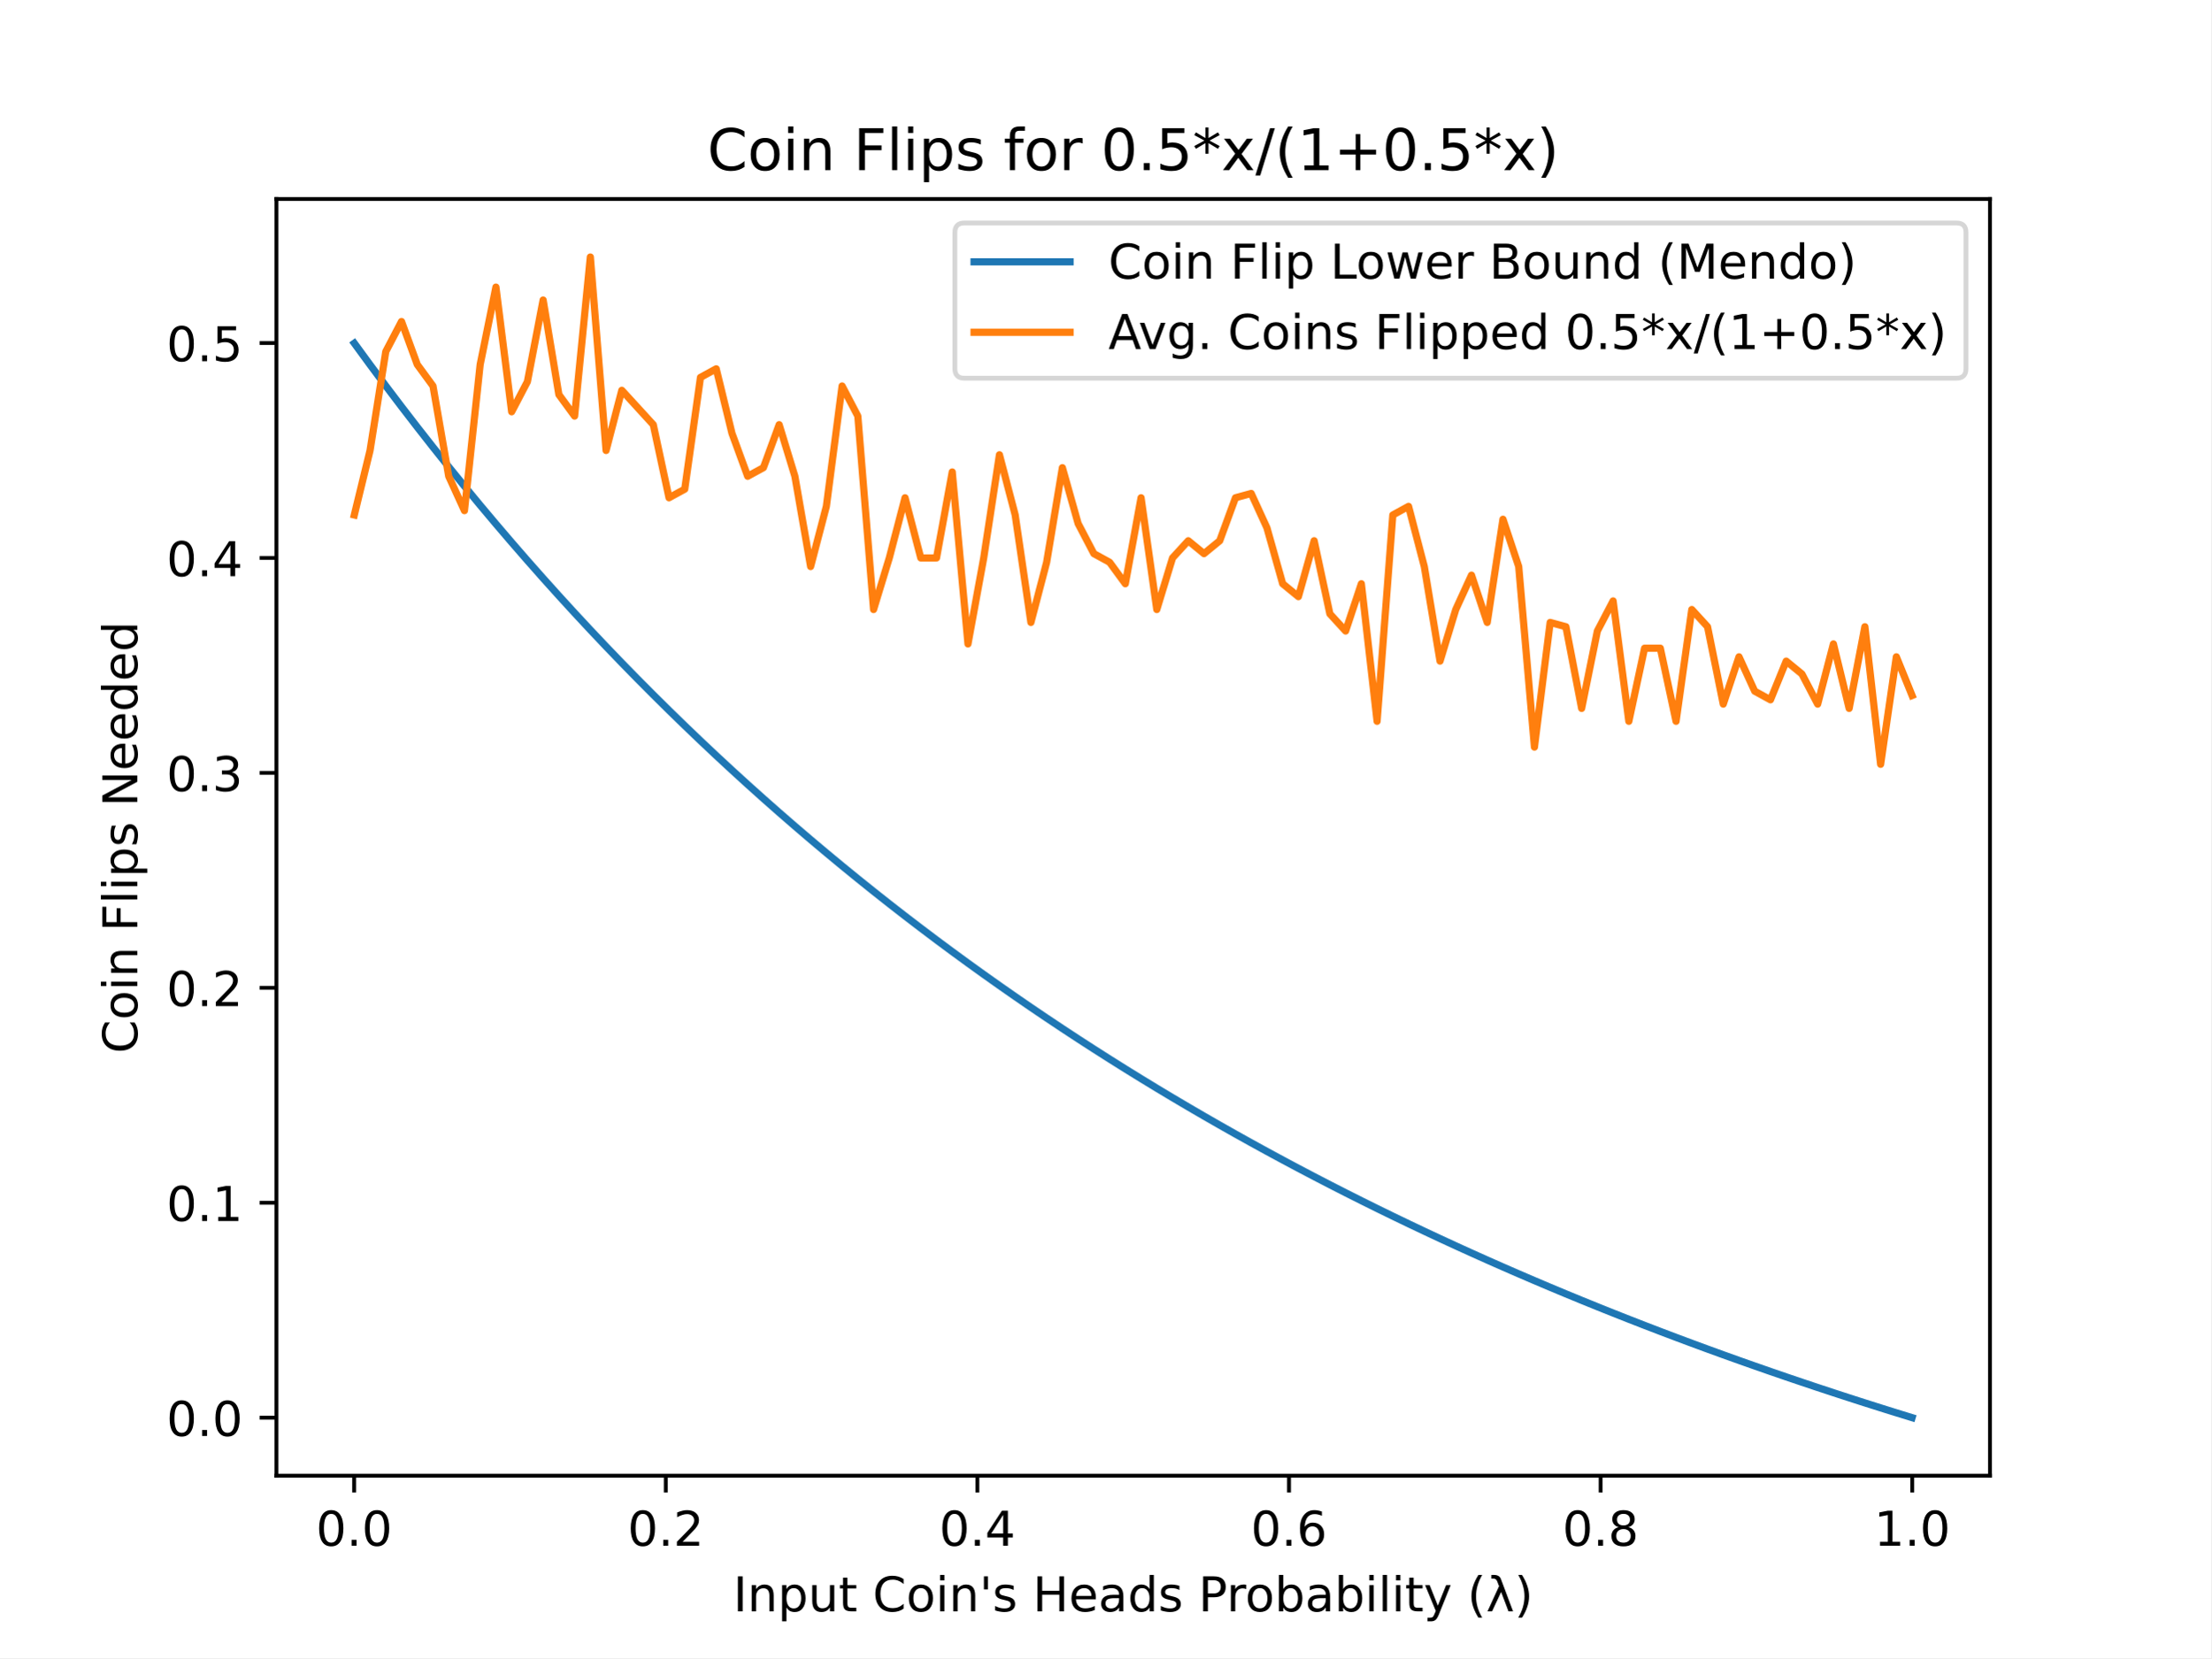
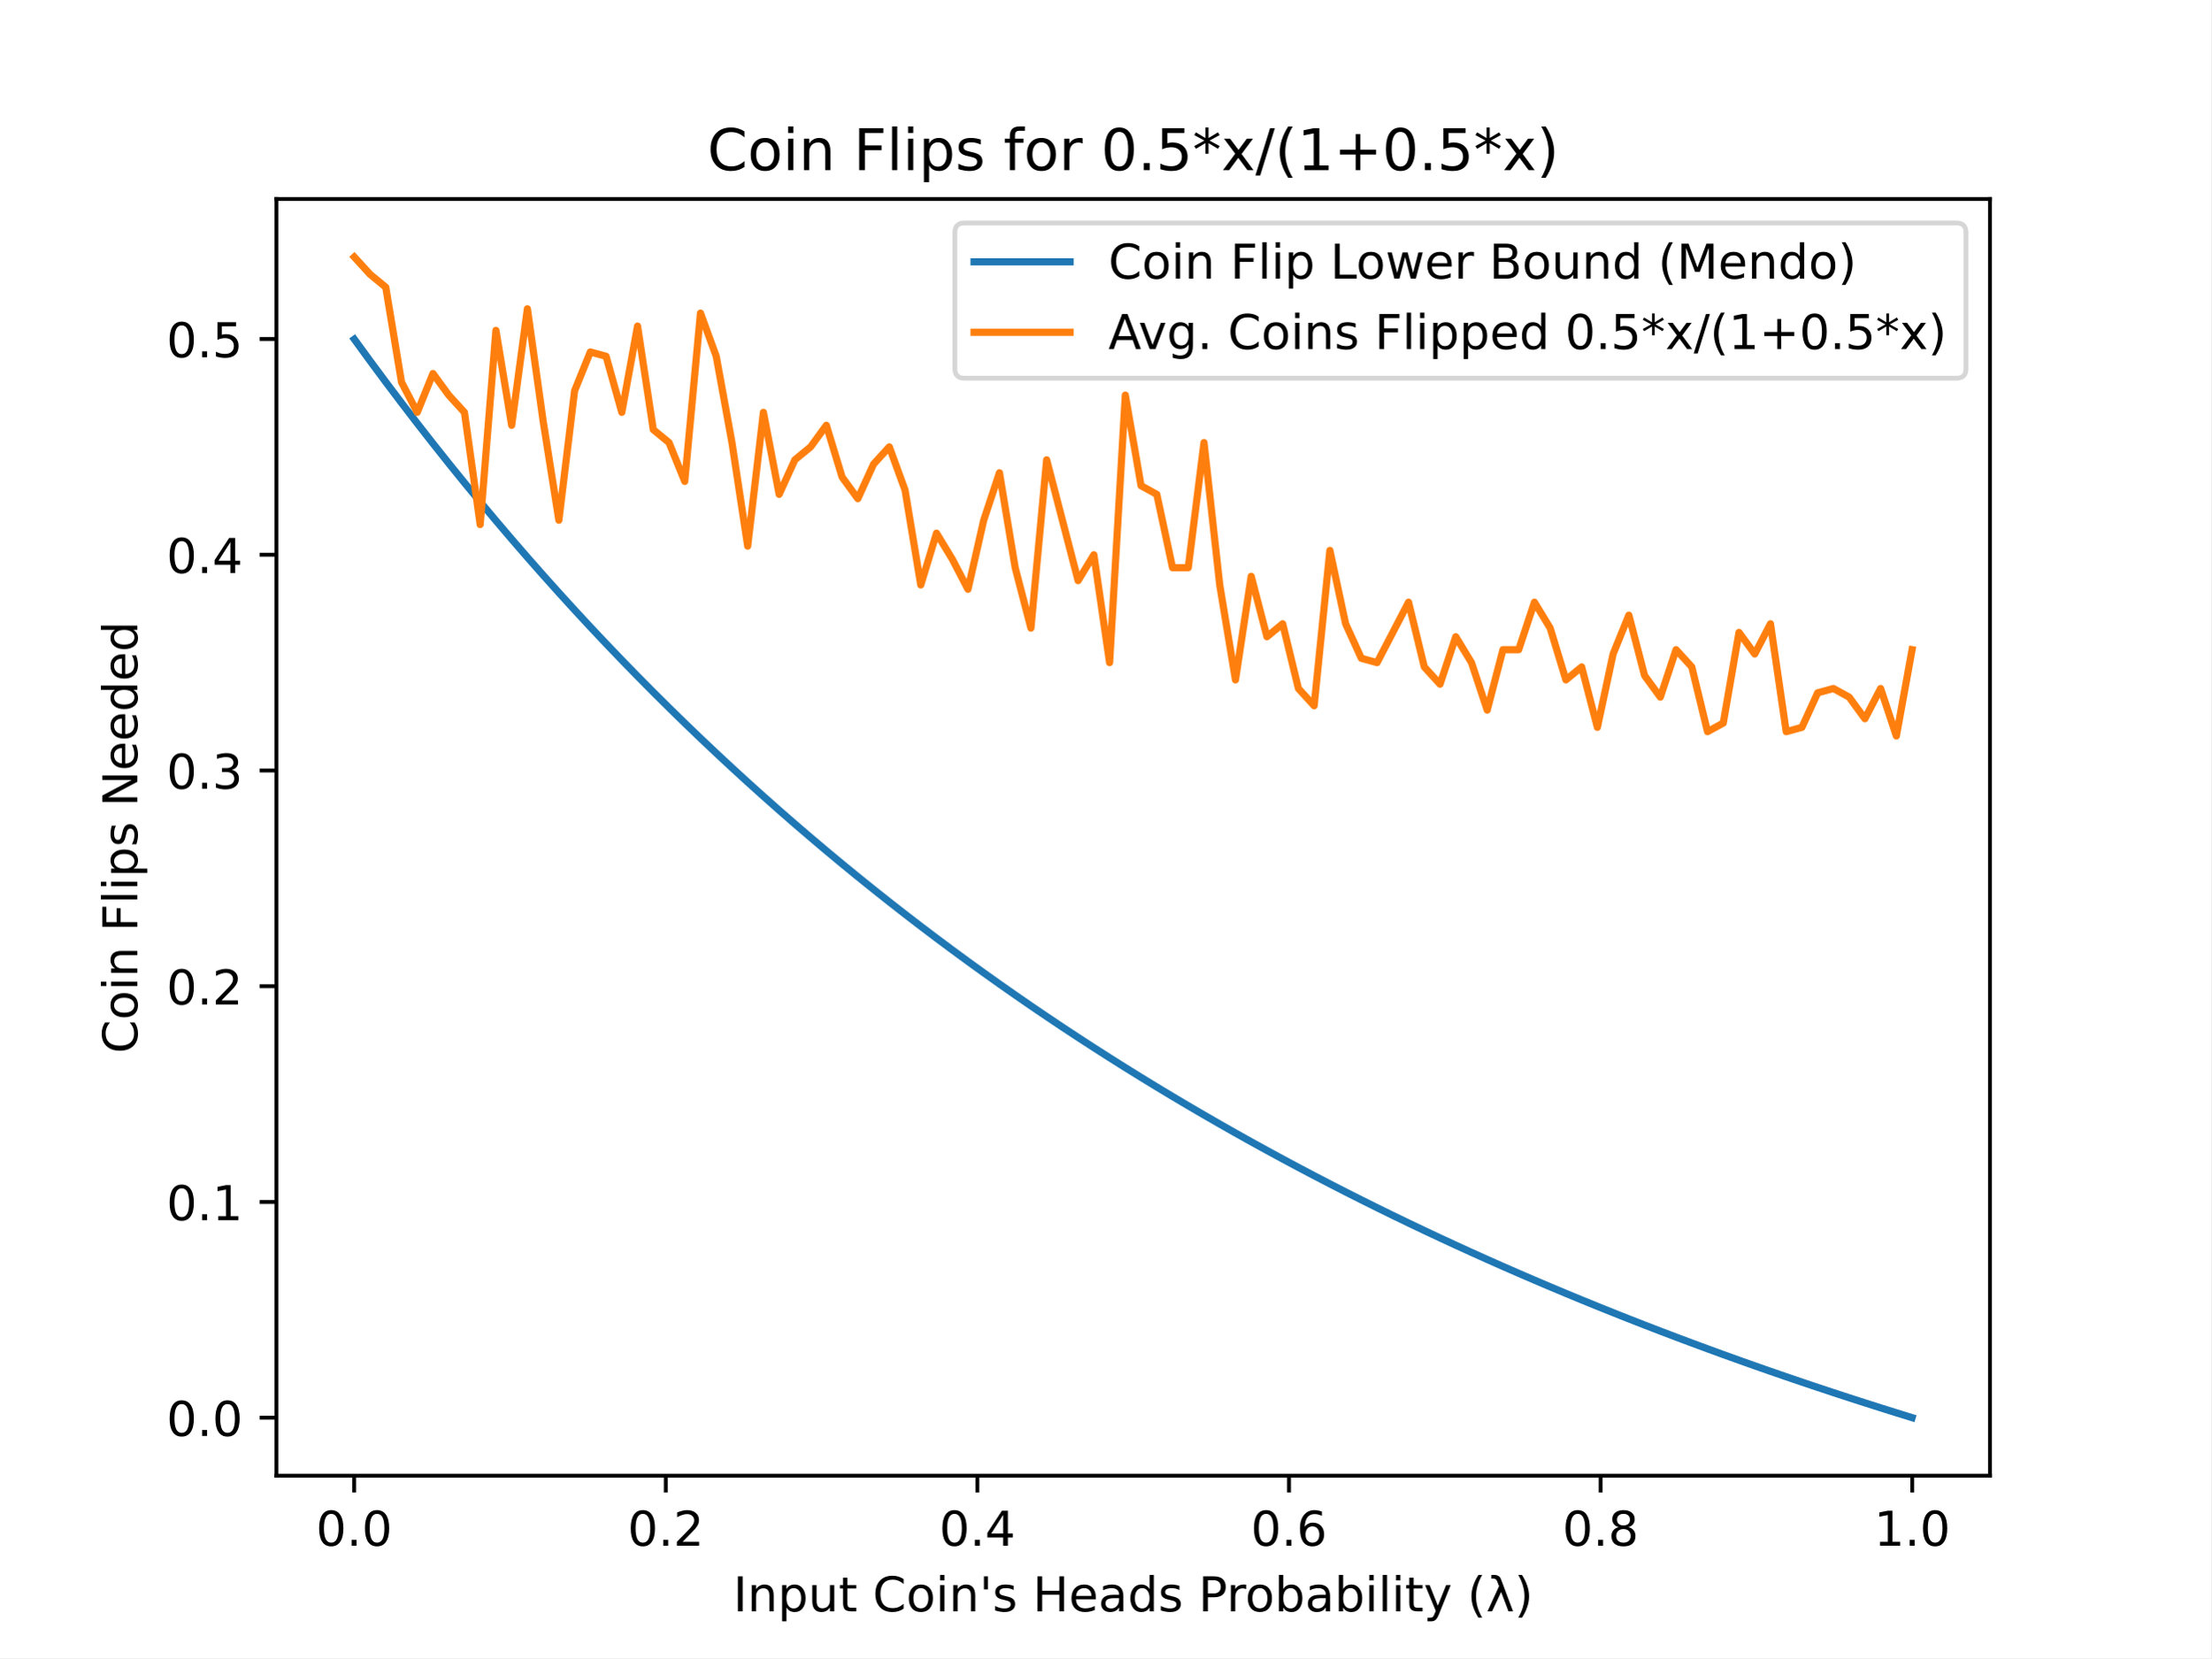
<svg xmlns="http://www.w3.org/2000/svg" xmlns:xlink="http://www.w3.org/1999/xlink" height="345.6pt" version="1.1" viewBox="0 0 460.8 345.6" width="460.8pt">
  <defs>
    <style type="text/css">
*{stroke-linecap:butt;stroke-linejoin:round;}
  </style>
  </defs>
  <g id="figure_1">
    <g id="patch_1">
      <path d="M 0 345.6  L 460.8 345.6  L 460.8 0  L 0 0  z " style="fill:#ffffff;" />
    </g>
    <g id="axes_1">
      <g id="patch_2">
        <path d="M 57.6 307.584  L 414.72 307.584  L 414.72 41.472  L 57.6 41.472  z " style="fill:#ffffff;" />
      </g>
      <g id="matplotlib.axis_1">
        <g id="xtick_1">
          <g id="line2d_1">
            <defs>
-               <path d="M 0 0  L 0 3.5  " id="mee8d787d29" style="stroke:#000000;stroke-width:0.8;" />
+               <path d="M 0 0  L 0 3.5  " id="m80d254bd3b" style="stroke:#000000;stroke-width:0.8;" />
            </defs>
            <g>
-               <use style="stroke:#000000;stroke-width:0.8;" x="73.8" xlink:href="#mee8d787d29" y="307.584" />
+               <use style="stroke:#000000;stroke-width:0.8;" x="73.8" xlink:href="#m80d254bd3b" y="307.584" />
            </g>
          </g>
          <g id="text_1">
            <text style="font-family:DejaVu Sans;font-size:10px;font-style:normal;font-weight:normal;text-anchor:middle;" transform="rotate(-0, 73.80026, 322.1824)" x="73.8" y="322.182">0.0</text>
          </g>
        </g>
        <g id="xtick_2">
          <g id="line2d_2">
            <g>
-               <use style="stroke:#000000;stroke-width:0.8;" x="138.744" xlink:href="#mee8d787d29" y="307.584" />
+               <use style="stroke:#000000;stroke-width:0.8;" x="138.744" xlink:href="#m80d254bd3b" y="307.584" />
            </g>
          </g>
          <g id="text_2">
            <text style="font-family:DejaVu Sans;font-size:10px;font-style:normal;font-weight:normal;text-anchor:middle;" transform="rotate(-0, 138.7442, 322.1824)" x="138.744" y="322.182">0.2</text>
          </g>
        </g>
        <g id="xtick_3">
          <g id="line2d_3">
            <g>
-               <use style="stroke:#000000;stroke-width:0.8;" x="203.688" xlink:href="#mee8d787d29" y="307.584" />
+               <use style="stroke:#000000;stroke-width:0.8;" x="203.688" xlink:href="#m80d254bd3b" y="307.584" />
            </g>
          </g>
          <g id="text_3">
            <text style="font-family:DejaVu Sans;font-size:10px;font-style:normal;font-weight:normal;text-anchor:middle;" transform="rotate(-0, 203.6881, 322.1824)" x="203.688" y="322.182">0.4</text>
          </g>
        </g>
        <g id="xtick_4">
          <g id="line2d_4">
            <g>
-               <use style="stroke:#000000;stroke-width:0.8;" x="268.632" xlink:href="#mee8d787d29" y="307.584" />
+               <use style="stroke:#000000;stroke-width:0.8;" x="268.632" xlink:href="#m80d254bd3b" y="307.584" />
            </g>
          </g>
          <g id="text_4">
            <text style="font-family:DejaVu Sans;font-size:10px;font-style:normal;font-weight:normal;text-anchor:middle;" transform="rotate(-0, 268.6319, 322.1824)" x="268.632" y="322.182">0.6</text>
          </g>
        </g>
        <g id="xtick_5">
          <g id="line2d_5">
            <g>
-               <use style="stroke:#000000;stroke-width:0.8;" x="333.576" xlink:href="#mee8d787d29" y="307.584" />
+               <use style="stroke:#000000;stroke-width:0.8;" x="333.576" xlink:href="#m80d254bd3b" y="307.584" />
            </g>
          </g>
          <g id="text_5">
            <text style="font-family:DejaVu Sans;font-size:10px;font-style:normal;font-weight:normal;text-anchor:middle;" transform="rotate(-0, 333.5758, 322.1824)" x="333.576" y="322.182">0.8</text>
          </g>
        </g>
        <g id="xtick_6">
          <g id="line2d_6">
            <g>
-               <use style="stroke:#000000;stroke-width:0.8;" x="398.52" xlink:href="#mee8d787d29" y="307.584" />
+               <use style="stroke:#000000;stroke-width:0.8;" x="398.52" xlink:href="#m80d254bd3b" y="307.584" />
            </g>
          </g>
          <g id="text_6">
            <text style="font-family:DejaVu Sans;font-size:10px;font-style:normal;font-weight:normal;text-anchor:middle;" transform="rotate(-0, 398.5197, 322.1824)" x="398.52" y="322.182">1.0</text>
          </g>
        </g>
        <g id="text_7">
          <text style="font-family:DejaVu Sans;font-size:10px;font-style:normal;font-weight:normal;text-anchor:middle;" transform="rotate(-0, 236.16, 335.8606)" x="236.16" y="335.861">Input Coin's Heads Probability (λ)</text>
        </g>
      </g>
      <g id="matplotlib.axis_2">
        <g id="ytick_1">
          <g id="line2d_7">
            <defs>
-               <path d="M 0 0  L -3.5 0  " id="m85c6e6588e" style="stroke:#000000;stroke-width:0.8;" />
+               <path d="M 0 0  L -3.5 0  " id="mded3450492" style="stroke:#000000;stroke-width:0.8;" />
            </defs>
            <g>
-               <use style="stroke:#000000;stroke-width:0.8;" x="57.6" xlink:href="#m85c6e6588e" y="295.498" />
+               <use style="stroke:#000000;stroke-width:0.8;" x="57.6" xlink:href="#mded3450492" y="295.498" />
            </g>
          </g>
          <g id="text_8">
            <text style="font-family:DejaVu Sans;font-size:10px;font-style:normal;font-weight:normal;text-anchor:end;" transform="rotate(-0, 50.6, 299.2972)" x="50.6" y="299.297">0.0</text>
          </g>
        </g>
        <g id="ytick_2">
          <g id="line2d_8">
            <g>
-               <use style="stroke:#000000;stroke-width:0.8;" x="57.6" xlink:href="#m85c6e6588e" y="250.696" />
+               <use style="stroke:#000000;stroke-width:0.8;" x="57.6" xlink:href="#mded3450492" y="250.53" />
            </g>
          </g>
          <g id="text_9">
-             <text style="font-family:DejaVu Sans;font-size:10px;font-style:normal;font-weight:normal;text-anchor:end;" transform="rotate(-0, 50.6, 254.4953)" x="50.6" y="254.495">0.1</text>
+             <text style="font-family:DejaVu Sans;font-size:10px;font-style:normal;font-weight:normal;text-anchor:end;" transform="rotate(-0, 50.6, 254.3288)" x="50.6" y="254.329">0.1</text>
          </g>
        </g>
        <g id="ytick_3">
          <g id="line2d_9">
            <g>
-               <use style="stroke:#000000;stroke-width:0.8;" x="57.6" xlink:href="#m85c6e6588e" y="205.894" />
+               <use style="stroke:#000000;stroke-width:0.8;" x="57.6" xlink:href="#mded3450492" y="205.561" />
            </g>
          </g>
          <g id="text_10">
-             <text style="font-family:DejaVu Sans;font-size:10px;font-style:normal;font-weight:normal;text-anchor:end;" transform="rotate(-0, 50.6, 209.6935)" x="50.6" y="209.693">0.2</text>
+             <text style="font-family:DejaVu Sans;font-size:10px;font-style:normal;font-weight:normal;text-anchor:end;" transform="rotate(-0, 50.6, 209.3604)" x="50.6" y="209.36">0.2</text>
          </g>
        </g>
        <g id="ytick_4">
          <g id="line2d_10">
            <g>
-               <use style="stroke:#000000;stroke-width:0.8;" x="57.6" xlink:href="#m85c6e6588e" y="161.092" />
+               <use style="stroke:#000000;stroke-width:0.8;" x="57.6" xlink:href="#mded3450492" y="160.593" />
            </g>
          </g>
          <g id="text_11">
-             <text style="font-family:DejaVu Sans;font-size:10px;font-style:normal;font-weight:normal;text-anchor:end;" transform="rotate(-0, 50.6, 164.8916)" x="50.6" y="164.892">0.3</text>
+             <text style="font-family:DejaVu Sans;font-size:10px;font-style:normal;font-weight:normal;text-anchor:end;" transform="rotate(-0, 50.6, 164.392)" x="50.6" y="164.392">0.3</text>
          </g>
        </g>
        <g id="ytick_5">
          <g id="line2d_11">
            <g>
-               <use style="stroke:#000000;stroke-width:0.8;" x="57.6" xlink:href="#m85c6e6588e" y="116.291" />
+               <use style="stroke:#000000;stroke-width:0.8;" x="57.6" xlink:href="#mded3450492" y="115.624" />
            </g>
          </g>
          <g id="text_12">
-             <text style="font-family:DejaVu Sans;font-size:10px;font-style:normal;font-weight:normal;text-anchor:end;" transform="rotate(-0, 50.6, 120.0898)" x="50.6" y="120.09">0.4</text>
+             <text style="font-family:DejaVu Sans;font-size:10px;font-style:normal;font-weight:normal;text-anchor:end;" transform="rotate(-0, 50.6, 119.4236)" x="50.6" y="119.424">0.4</text>
          </g>
        </g>
        <g id="ytick_6">
          <g id="line2d_12">
            <g>
-               <use style="stroke:#000000;stroke-width:0.8;" x="57.6" xlink:href="#m85c6e6588e" y="71.489" />
+               <use style="stroke:#000000;stroke-width:0.8;" x="57.6" xlink:href="#mded3450492" y="70.656" />
            </g>
          </g>
          <g id="text_13">
-             <text style="font-family:DejaVu Sans;font-size:10px;font-style:normal;font-weight:normal;text-anchor:end;" transform="rotate(-0, 50.6, 75.28796)" x="50.6" y="75.288">0.5</text>
+             <text style="font-family:DejaVu Sans;font-size:10px;font-style:normal;font-weight:normal;text-anchor:end;" transform="rotate(-0, 50.6, 74.45521)" x="50.6" y="74.455">0.5</text>
          </g>
        </g>
        <g id="text_14">
          <text style="font-family:DejaVu Sans;font-size:10px;font-style:normal;font-weight:normal;text-anchor:middle;" transform="rotate(-90, 28.61719, 174.528)" x="28.617" y="174.528">Coin Flips Needed</text>
        </g>
      </g>
      <g id="line2d_13">
-         <path clip-path="url(#p3eeb4bd35c)" d="M 73.833 71.534  L 77.112 76.018  L 80.391 80.423  L 83.671 84.753  L 86.95 89.007  L 90.229 93.188  L 93.509 97.297  L 96.788 101.336  L 100.067 105.305  L 103.347 109.208  L 106.626 113.044  L 109.905 116.816  L 113.185 120.524  L 116.464 124.17  L 119.743 127.756  L 123.023 131.281  L 126.302 134.749  L 129.581 138.159  L 132.861 141.513  L 136.14 144.812  L 139.42 148.057  L 142.699 151.249  L 145.978 154.389  L 149.258 157.479  L 152.537 160.519  L 155.816 163.51  L 159.096 166.453  L 162.375 169.349  L 165.654 172.199  L 168.934 175.004  L 172.213 177.764  L 175.492 180.481  L 178.772 183.155  L 182.051 185.788  L 185.33 188.379  L 188.61 190.93  L 191.889 193.441  L 195.168 195.914  L 198.448 198.348  L 201.727 200.745  L 205.006 203.105  L 208.286 205.429  L 211.565 207.718  L 214.844 209.972  L 218.124 212.191  L 221.403 214.377  L 224.682 216.53  L 227.962 218.651  L 231.241 220.74  L 234.52 222.798  L 237.8 224.825  L 241.079 226.822  L 244.358 228.789  L 247.638 230.727  L 250.917 232.637  L 254.196 234.518  L 257.476 236.372  L 260.755 238.198  L 264.034 239.998  L 267.314 241.772  L 270.593 243.52  L 273.872 245.243  L 277.152 246.941  L 280.431 248.614  L 283.71 250.263  L 286.99 251.889  L 290.269 253.491  L 293.548 255.07  L 296.828 256.627  L 300.107 258.162  L 303.386 259.675  L 306.666 261.166  L 309.945 262.637  L 313.224 264.086  L 316.504 265.516  L 319.783 266.925  L 323.062 268.315  L 326.342 269.685  L 329.621 271.036  L 332.9 272.368  L 336.18 273.682  L 339.459 274.977  L 342.739 276.255  L 346.018 277.515  L 349.297 278.757  L 352.577 279.983  L 355.856 281.191  L 359.135 282.384  L 362.415 283.559  L 365.694 284.719  L 368.973 285.863  L 372.253 286.992  L 375.532 288.105  L 378.811 289.203  L 382.091 290.286  L 385.37 291.355  L 388.649 292.409  L 391.929 293.449  L 395.208 294.476  L 398.487 295.488  " style="fill:none;stroke:#1f77b4;stroke-linecap:square;stroke-width:1.5;" />
+         <path clip-path="url(#pa11176da19)" d="M 73.833 70.701  L 77.112 75.202  L 80.391 79.624  L 83.671 83.969  L 86.95 88.239  L 90.229 92.436  L 93.509 96.56  L 96.788 100.614  L 100.067 104.598  L 103.347 108.515  L 106.626 112.366  L 109.905 116.152  L 113.185 119.874  L 116.464 123.533  L 119.743 127.132  L 123.023 130.671  L 126.302 134.151  L 129.581 137.574  L 132.861 140.94  L 136.14 144.251  L 139.42 147.509  L 142.699 150.713  L 145.978 153.865  L 149.258 156.966  L 152.537 160.017  L 155.816 163.019  L 159.096 165.973  L 162.375 168.88  L 165.654 171.741  L 168.934 174.556  L 172.213 177.327  L 175.492 180.054  L 178.772 182.738  L 182.051 185.38  L 185.33 187.981  L 188.61 190.541  L 191.889 193.062  L 195.168 195.544  L 198.448 197.987  L 201.727 200.393  L 205.006 202.762  L 208.286 205.094  L 211.565 207.391  L 214.844 209.654  L 218.124 211.881  L 221.403 214.076  L 224.682 216.237  L 227.962 218.365  L 231.241 220.462  L 234.52 222.527  L 237.8 224.562  L 241.079 226.566  L 244.358 228.541  L 247.638 230.486  L 250.917 232.403  L 254.196 234.291  L 257.476 236.152  L 260.755 237.986  L 264.034 239.792  L 267.314 241.573  L 270.593 243.327  L 273.872 245.056  L 277.152 246.76  L 280.431 248.44  L 283.71 250.095  L 286.99 251.727  L 290.269 253.335  L 293.548 254.92  L 296.828 256.483  L 300.107 258.023  L 303.386 259.542  L 306.666 261.039  L 309.945 262.515  L 313.224 263.97  L 316.504 265.404  L 319.783 266.819  L 323.062 268.213  L 326.342 269.589  L 329.621 270.945  L 332.9 272.282  L 336.18 273.6  L 339.459 274.901  L 342.739 276.183  L 346.018 277.448  L 349.297 278.695  L 352.577 279.925  L 355.856 281.138  L 359.135 282.335  L 362.415 283.515  L 365.694 284.679  L 368.973 285.828  L 372.253 286.96  L 375.532 288.078  L 378.811 289.18  L 382.091 290.267  L 385.37 291.34  L 388.649 292.398  L 391.929 293.442  L 395.208 294.472  L 398.487 295.488  " style="fill:none;stroke:#1f77b4;stroke-linecap:square;stroke-width:1.5;" />
      </g>
      <g id="line2d_14">
-         <path clip-path="url(#p3eeb4bd35c)" d="M 73.833 107.33  L 77.112 93.89  L 80.391 73.281  L 83.671 67.009  L 86.95 75.969  L 90.229 80.449  L 93.509 99.266  L 96.788 106.434  L 100.067 75.969  L 103.347 59.84  L 106.626 85.825  L 109.905 79.553  L 113.185 62.528  L 116.464 82.241  L 119.743 86.721  L 123.023 53.568  L 126.302 93.89  L 129.581 81.345  L 132.861 84.929  L 136.14 88.513  L 139.42 103.746  L 142.699 101.954  L 145.978 78.657  L 149.258 76.865  L 152.537 90.306  L 155.816 99.266  L 159.096 97.474  L 162.375 88.513  L 165.654 99.266  L 168.934 118.083  L 172.213 105.538  L 175.492 80.449  L 178.772 86.721  L 182.051 127.043  L 185.33 116.291  L 188.61 103.746  L 191.889 116.291  L 195.168 116.291  L 198.448 98.37  L 201.727 134.211  L 205.006 116.291  L 208.286 94.786  L 211.565 107.33  L 214.844 129.731  L 218.124 117.187  L 221.403 97.474  L 224.682 109.122  L 227.962 115.395  L 231.241 117.187  L 234.52 121.667  L 237.8 103.746  L 241.079 127.043  L 244.358 116.291  L 247.638 112.706  L 250.917 115.395  L 254.196 112.706  L 257.476 103.746  L 260.755 102.85  L 264.034 110.018  L 267.314 121.667  L 270.593 124.355  L 273.872 112.706  L 277.152 127.939  L 280.431 131.523  L 283.71 121.667  L 286.99 150.34  L 290.269 107.33  L 293.548 105.538  L 296.828 118.083  L 300.107 137.795  L 303.386 127.043  L 306.666 119.875  L 309.945 129.731  L 313.224 108.226  L 316.504 118.083  L 319.783 155.716  L 323.062 129.731  L 326.342 130.627  L 329.621 147.652  L 332.9 131.523  L 336.18 125.251  L 339.459 150.34  L 342.739 135.107  L 346.018 135.107  L 349.297 150.34  L 352.577 127.043  L 355.856 130.627  L 359.135 146.756  L 362.415 136.899  L 365.694 144.068  L 368.973 145.86  L 372.253 137.795  L 375.532 140.484  L 378.811 146.756  L 382.091 134.211  L 385.37 147.652  L 388.649 130.627  L 391.929 159.3  L 395.208 136.899  L 398.487 144.964  " style="fill:none;stroke:#ff7f0e;stroke-linecap:square;stroke-width:1.5;" />
+         <path clip-path="url(#pa11176da19)" d="M 73.833 53.568  L 77.112 57.165  L 80.391 59.864  L 83.671 79.65  L 86.95 85.945  L 90.229 77.851  L 93.509 82.348  L 96.788 85.945  L 100.067 109.329  L 103.347 68.857  L 106.626 88.643  L 109.905 64.36  L 113.185 87.744  L 116.464 108.429  L 119.743 81.448  L 123.023 73.354  L 126.302 74.253  L 129.581 85.945  L 132.861 67.958  L 136.14 89.543  L 139.42 92.241  L 142.699 100.335  L 145.978 65.26  L 149.258 74.253  L 152.537 92.241  L 155.816 113.826  L 159.096 85.945  L 162.375 103.033  L 165.654 95.838  L 168.934 93.14  L 172.213 88.643  L 175.492 99.436  L 178.772 103.933  L 182.051 96.738  L 185.33 93.14  L 188.61 102.134  L 191.889 121.92  L 195.168 111.128  L 198.448 116.524  L 201.727 122.819  L 205.006 108.429  L 208.286 98.536  L 211.565 118.322  L 214.844 130.914  L 218.124 95.838  L 221.403 108.429  L 224.682 121.021  L 227.962 115.624  L 231.241 138.109  L 234.52 82.348  L 237.8 101.235  L 241.079 103.033  L 244.358 118.322  L 247.638 118.322  L 250.917 92.241  L 254.196 121.92  L 257.476 141.706  L 260.755 120.121  L 264.034 132.712  L 267.314 130.014  L 270.593 143.505  L 273.872 147.102  L 277.152 114.725  L 280.431 130.014  L 283.71 137.209  L 286.99 138.109  L 290.269 131.813  L 293.548 125.517  L 296.828 139.008  L 300.107 142.605  L 303.386 132.712  L 306.666 138.109  L 309.945 148.002  L 313.224 135.41  L 316.504 135.41  L 319.783 125.517  L 323.062 130.914  L 326.342 141.706  L 329.621 139.008  L 332.9 151.599  L 336.18 136.31  L 339.459 128.216  L 342.739 140.807  L 346.018 145.304  L 349.297 135.41  L 352.577 139.008  L 355.856 152.498  L 359.135 150.7  L 362.415 131.813  L 365.694 136.31  L 368.973 130.014  L 372.253 152.498  L 375.532 151.599  L 378.811 144.404  L 382.091 143.505  L 385.37 145.304  L 388.649 149.8  L 391.929 143.505  L 395.208 153.398  L 398.487 135.41  " style="fill:none;stroke:#ff7f0e;stroke-linecap:square;stroke-width:1.5;" />
      </g>
      <g id="patch_3">
        <path d="M 57.6 307.584  L 57.6 41.472  " style="fill:none;stroke:#000000;stroke-linecap:square;stroke-linejoin:miter;stroke-width:0.8;" />
      </g>
      <g id="patch_4">
        <path d="M 414.72 307.584  L 414.72 41.472  " style="fill:none;stroke:#000000;stroke-linecap:square;stroke-linejoin:miter;stroke-width:0.8;" />
      </g>
      <g id="patch_5">
        <path d="M 57.6 307.584  L 414.72 307.584  " style="fill:none;stroke:#000000;stroke-linecap:square;stroke-linejoin:miter;stroke-width:0.8;" />
      </g>
      <g id="patch_6">
        <path d="M 57.6 41.472  L 414.72 41.472  " style="fill:none;stroke:#000000;stroke-linecap:square;stroke-linejoin:miter;stroke-width:0.8;" />
      </g>
      <g id="text_15">
        <text style="font-family:DejaVu Sans;font-size:12px;font-style:normal;font-weight:normal;text-anchor:middle;" transform="rotate(-0, 236.16, 35.472)" x="236.16" y="35.472">Coin Flips for 0.5*x/(1+0.5*x)</text>
      </g>
      <g id="legend_1">
        <g id="patch_7">
          <path d="M 200.997 78.828  L 407.72 78.828  Q 409.72 78.828 409.72 76.828  L 409.72 48.472  Q 409.72 46.472 407.72 46.472  L 200.997 46.472  Q 198.997 46.472 198.997 48.472  L 198.997 76.828  Q 198.997 78.828 200.997 78.828  z " style="fill:#ffffff;opacity:0.8;stroke:#cccccc;stroke-linejoin:miter;" />
        </g>
        <g id="line2d_15">
          <path d="M 202.997 54.57  L 222.997 54.57  " style="fill:none;stroke:#1f77b4;stroke-linecap:square;stroke-width:1.5;" />
        </g>
        <g id="line2d_16" />
        <g id="text_16">
          <text style="font-family:DejaVu Sans;font-size:10px;font-style:normal;font-weight:normal;text-anchor:start;" transform="rotate(-0, 230.9966, 58.07044)" x="230.997" y="58.07">Coin Flip Lower Bound (Mendo)</text>
        </g>
        <g id="line2d_17">
          <path d="M 202.997 69.249  L 222.997 69.249  " style="fill:none;stroke:#ff7f0e;stroke-linecap:square;stroke-width:1.5;" />
        </g>
        <g id="line2d_18" />
        <g id="text_17">
          <text style="font-family:DejaVu Sans;font-size:10px;font-style:normal;font-weight:normal;text-anchor:start;" transform="rotate(-0, 230.9966, 72.74856)" x="230.997" y="72.749">Avg. Coins Flipped 0.5*x/(1+0.5*x)</text>
        </g>
      </g>
    </g>
  </g>
  <defs>
-     <clipPath id="p3eeb4bd35c">
+     <clipPath id="pa11176da19">
      <rect height="266.112" width="357.12" x="57.6" y="41.472" />
    </clipPath>
  </defs>
</svg>
